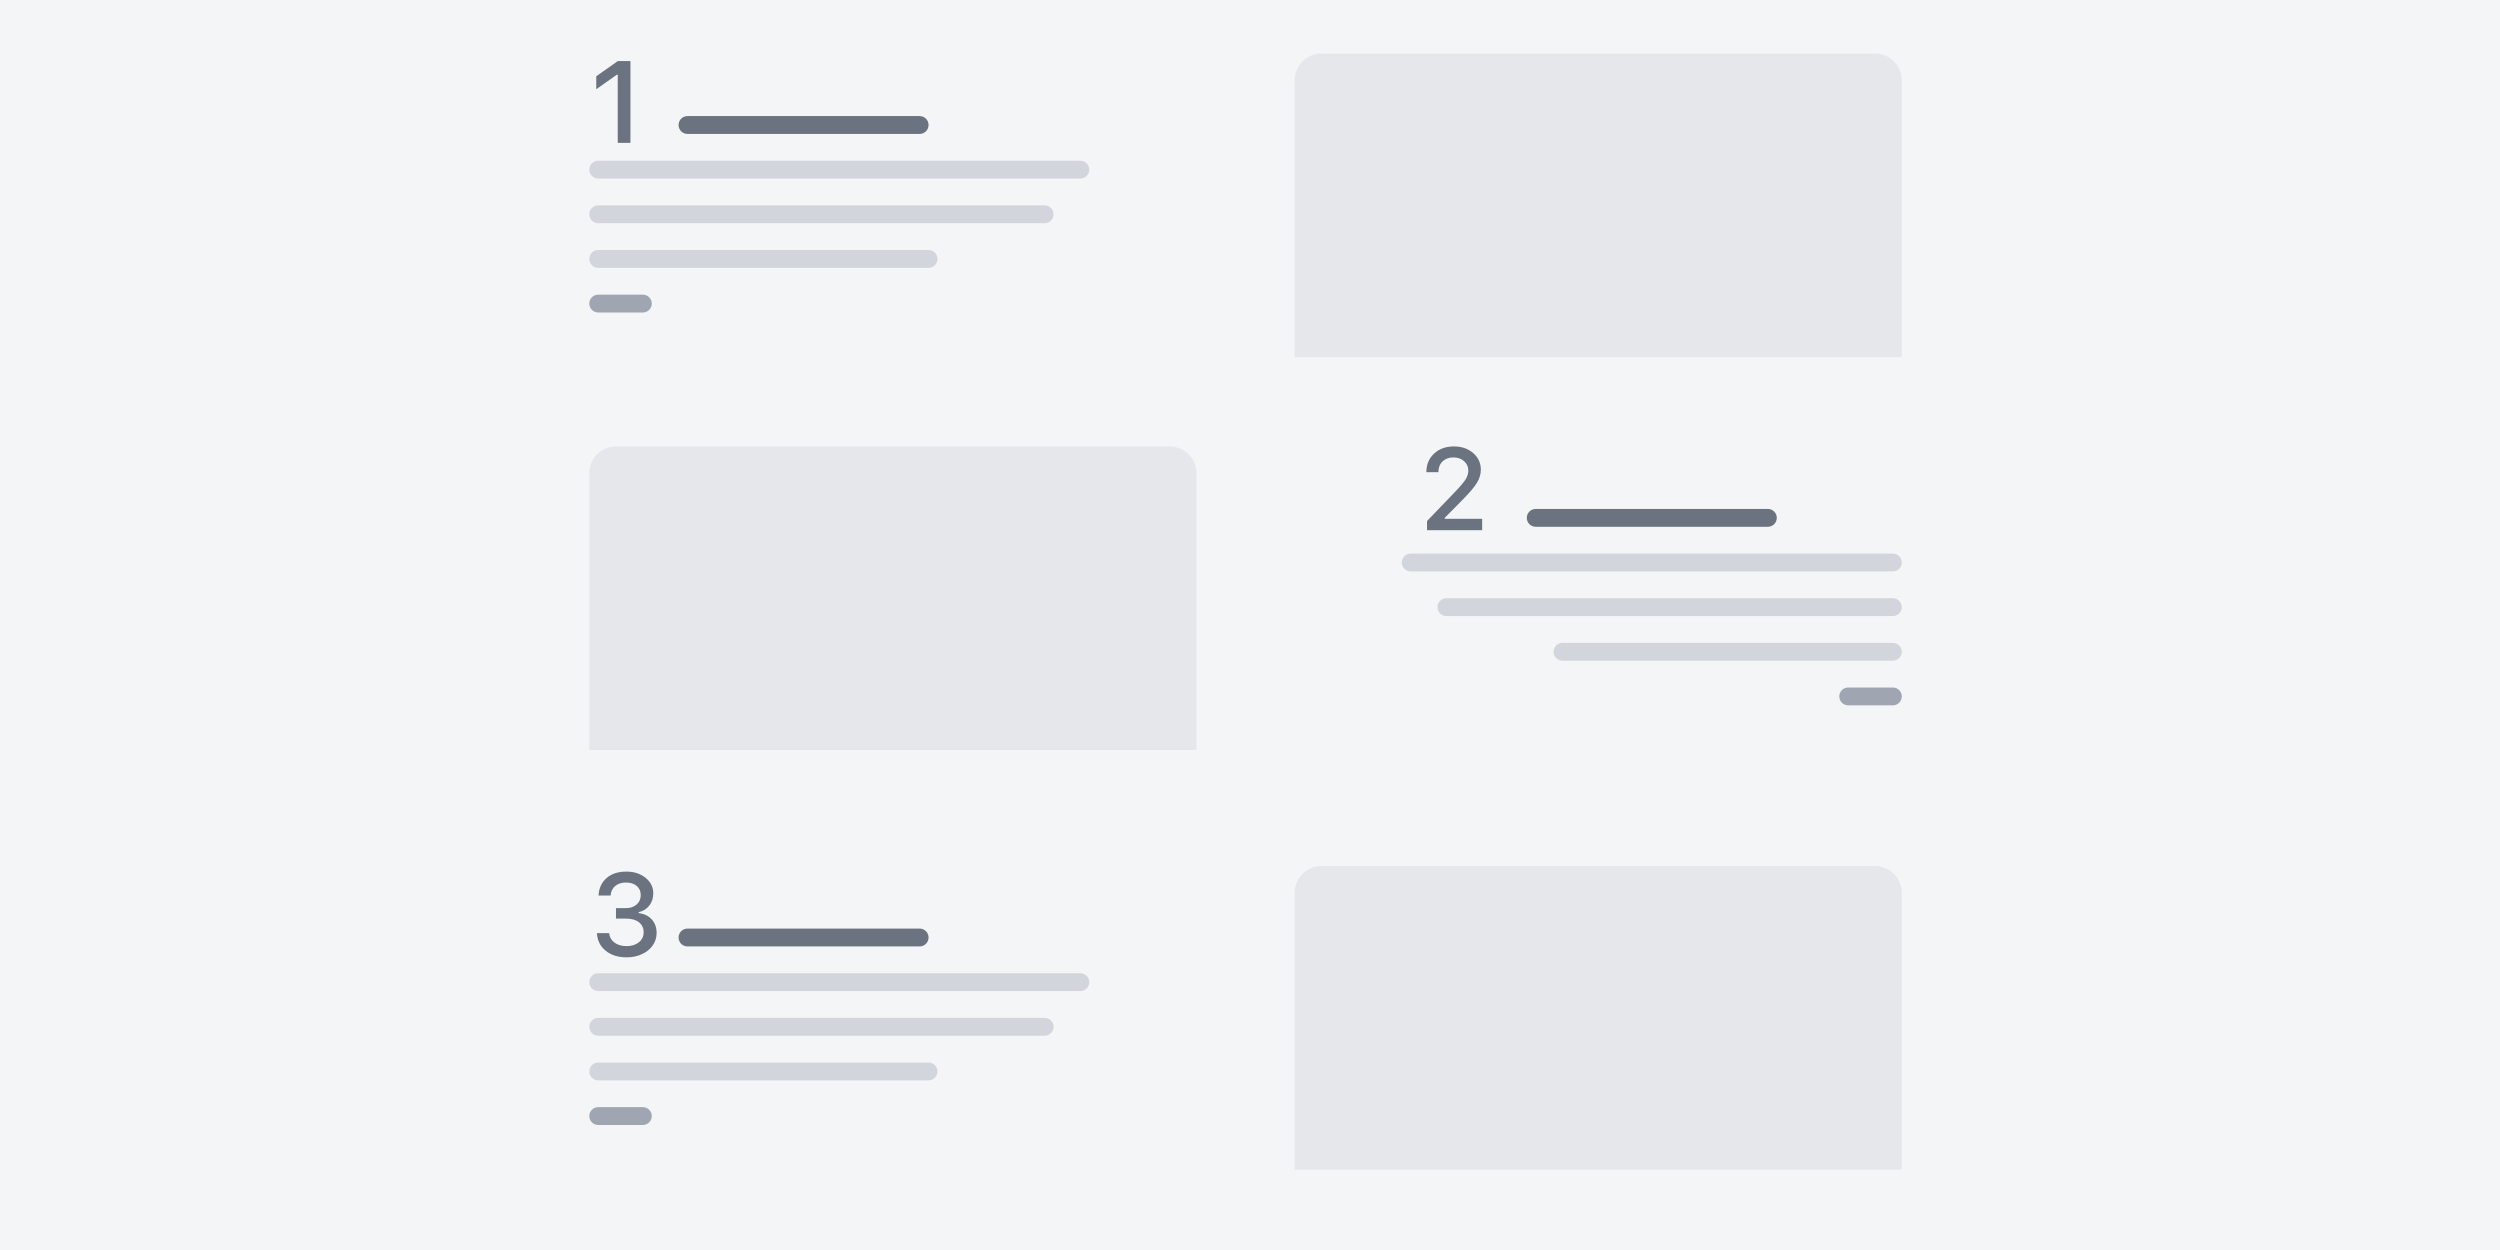
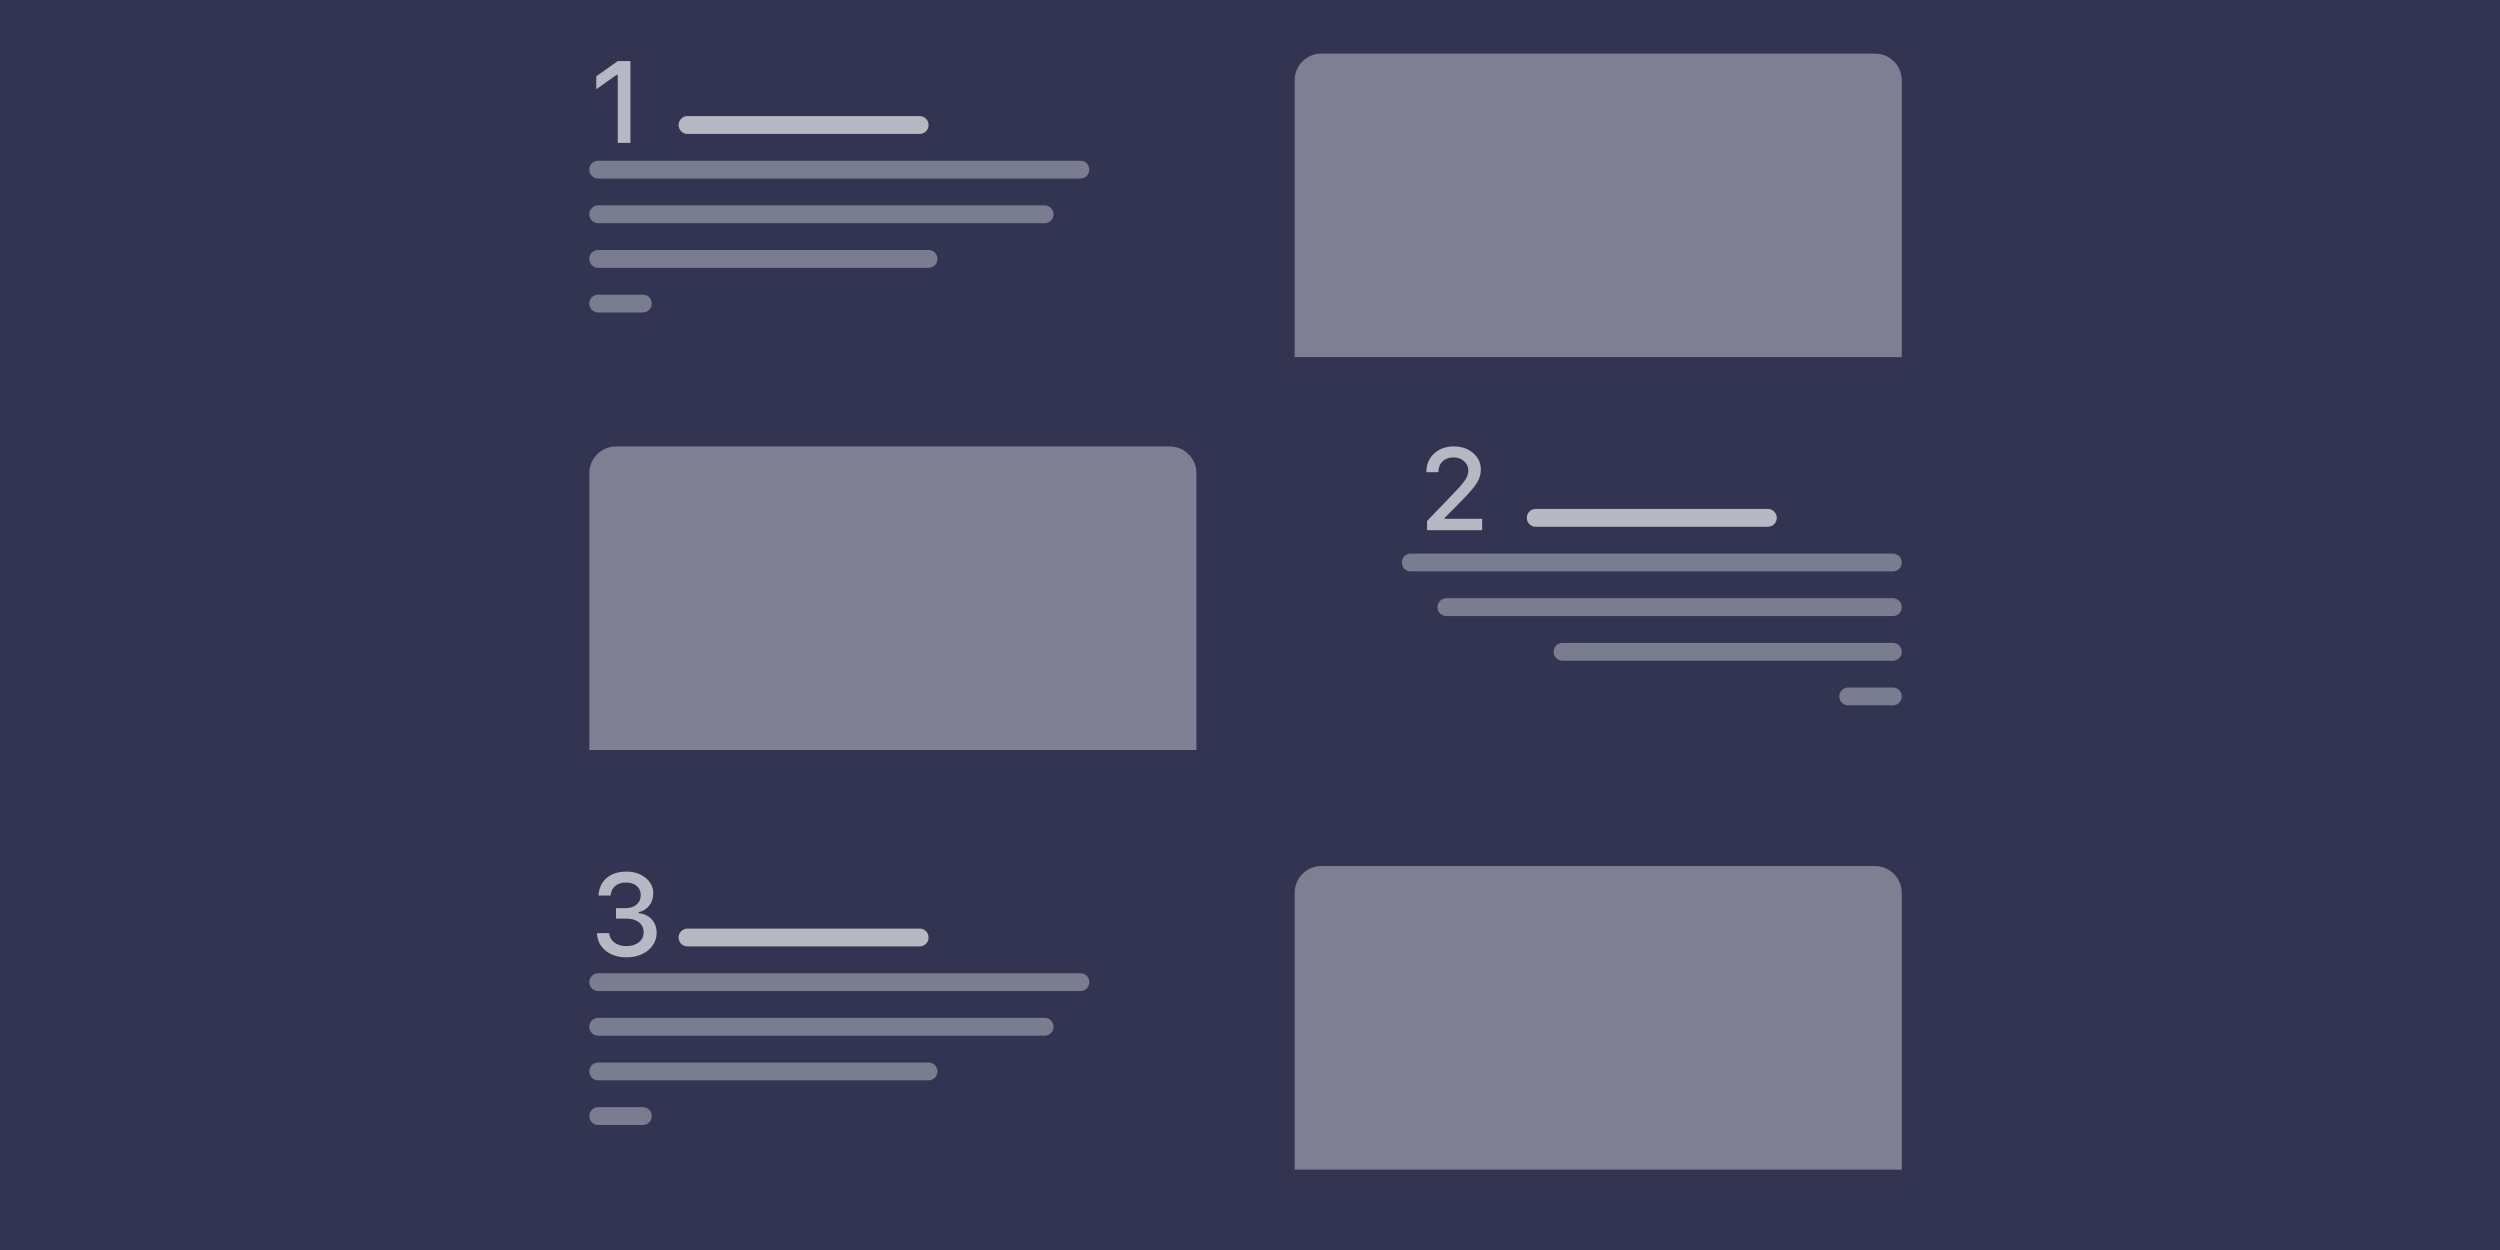
<svg xmlns="http://www.w3.org/2000/svg" width="280px" height="140px" viewBox="0 0 280 140" version="1.1">
  <g id="Page-1" stroke="none" stroke-width="1" fill="none" fill-rule="evenodd">
-     <g id="Artboard" transform="translate(-87, -1473)">
-       <g id="howItWorks" transform="translate(87, 1473)">
-         <rect id="Rectangle" fill="#FFFFFF" x="0" y="0" width="280" height="140" />
-         <rect id="Rectangle" fill="#F4F5F7" x="0" y="0" width="280" height="140" />
-         <g id="Group-4" transform="translate(66, 4)">
-           <rect id="Rectangle" fill="#6B7280" x="10" y="9" width="28" height="2" rx="1" />
-           <rect id="Rectangle" fill="#D2D6DC" x="0" y="14" width="56" height="2" rx="1" />
-           <rect id="Rectangle" fill="#D2D6DC" x="0" y="19" width="52" height="2" rx="1" />
-           <rect id="Rectangle" fill="#D2D6DC" x="0" y="24" width="39" height="2" rx="1" />
-           <rect id="Rectangle" fill="#9FA6B2" x="0" y="29" width="7" height="2" rx="1" />
-           <path d="M79,5 C79,3.343 80.343,2 82,2 L144,2 C145.657,2 147,3.343 147,5 L147,36 L79,36 L79,5 Z" id="Path" fill="#E5E7EB" />
-           <polygon id="1" fill="#6B7280" points="3.187 12 3.187 4.37 3.079 4.37 0.781 5.995 0.781 4.542 3.193 2.84 4.608 2.84 4.608 12" />
+     <g id="Artboard" transform="translate(-76, -1469)">
+       <g id="howItWorks" transform="translate(76, 1469)">
+         <rect id="Rectangle" fill="#323452" x="0" y="0" width="280" height="140" />
+         <rect id="Rectangle" fill="#323452" x="0" y="0" width="280" height="140" />
+         <g id="Group-4" transform="translate(66, 4)" fill="#FFFFFF">
+           <rect id="Rectangle" fill-opacity="0.652" x="10" y="9" width="28" height="2" rx="1" />
+           <rect id="Rectangle" fill-opacity="0.354" x="0" y="14" width="56" height="2" rx="1" />
+           <rect id="Rectangle" fill-opacity="0.354" x="0" y="19" width="52" height="2" rx="1" />
+           <rect id="Rectangle" fill-opacity="0.354" x="0" y="24" width="39" height="2" rx="1" />
+           <rect id="Rectangle" fill-opacity="0.354" x="0" y="29" width="7" height="2" rx="1" />
+           <path d="M79,5 C79,3.343 80.343,2 82,2 L144,2 C145.657,2 147,3.343 147,5 L147,36 L79,36 L79,5 Z" id="Path" fill-opacity="0.371" />
+           <polygon id="1" fill-opacity="0.652" points="3.187 12 3.187 4.37 3.079 4.37 0.781 5.995 0.781 4.542 3.193 2.84 4.608 2.84 4.608 12" />
        </g>
-         <g id="Group-4-Copy" transform="translate(139.5, 67) scale(-1, 1) translate(-139.5, -67) translate(66, 50)">
-           <rect id="Rectangle" fill="#6B7280" x="14" y="7" width="28" height="2" rx="1" />
-           <rect id="Rectangle" fill="#D2D6DC" x="0" y="12" width="56" height="2" rx="1" />
-           <rect id="Rectangle" fill="#D2D6DC" x="0" y="17" width="52" height="2" rx="1" />
-           <rect id="Rectangle" fill="#D2D6DC" x="0" y="22" width="39" height="2" rx="1" />
-           <rect id="Rectangle" fill="#9FA6B2" x="0" y="27" width="7" height="2" rx="1" />
-           <path d="M79,3 C79,1.343 80.343,0 82,0 L144,0 C145.657,0 147,1.343 147,3 L147,34 L79,34 L79,3 Z" id="Path" fill="#E5E7EB" />
-           <path d="M47,2.869 C47,2.027 47.288,1.338 47.863,0.803 C48.439,0.268 49.177,0 50.079,0 C50.95,0 51.672,0.248 52.243,0.743 C52.814,1.238 53.1,1.862 53.1,2.615 C53.1,3.102 52.957,3.583 52.672,4.059 C52.386,4.535 51.86,5.161 51.094,5.935 L49.057,7.998 L49.057,8.106 L53.246,8.106 L53.246,9.382 L47.076,9.382 L47.076,8.354 L50.174,5.129 C50.783,4.494 51.189,4.015 51.393,3.691 C51.596,3.367 51.697,3.036 51.697,2.698 C51.697,2.279 51.539,1.93 51.221,1.65 C50.904,1.371 50.508,1.231 50.034,1.231 C49.531,1.231 49.123,1.382 48.812,1.682 C48.501,1.983 48.346,2.378 48.346,2.869 L48.346,2.888 L47,2.888 L47,2.869 Z" id="2" fill="#6B7280" transform="translate(50.12305, 4.690918) scale(-1, 1) translate(-50.12305, -4.690918) " />
+         <g id="Group-4-Copy" transform="translate(139.5, 67) scale(-1, 1) translate(-139.5, -67) translate(66, 50)" fill="#FFFFFF">
+           <rect id="Rectangle" fill-opacity="0.652" x="14" y="7" width="28" height="2" rx="1" />
+           <rect id="Rectangle" fill-opacity="0.354" x="0" y="12" width="56" height="2" rx="1" />
+           <rect id="Rectangle" fill-opacity="0.354" x="0" y="17" width="52" height="2" rx="1" />
+           <rect id="Rectangle" fill-opacity="0.354" x="0" y="22" width="39" height="2" rx="1" />
+           <rect id="Rectangle" fill-opacity="0.354" x="0" y="27" width="7" height="2" rx="1" />
+           <path d="M79,3 C79,1.343 80.343,0 82,0 L144,0 C145.657,0 147,1.343 147,3 L147,34 L79,34 L79,3 Z" id="Path" fill-opacity="0.371" />
+           <path d="M47,2.869 C47,2.027 47.288,1.338 47.863,0.803 C48.439,0.268 49.177,0 50.079,0 C50.95,0 51.672,0.248 52.243,0.743 C52.814,1.238 53.1,1.862 53.1,2.615 C53.1,3.102 52.957,3.583 52.672,4.059 C52.386,4.535 51.86,5.161 51.094,5.935 L49.057,7.998 L49.057,8.106 L53.246,8.106 L53.246,9.382 L47.076,9.382 L47.076,8.354 L50.174,5.129 C50.783,4.494 51.189,4.015 51.393,3.691 C51.596,3.367 51.697,3.036 51.697,2.698 C51.697,2.279 51.539,1.93 51.221,1.65 C50.904,1.371 50.508,1.231 50.034,1.231 C49.531,1.231 49.123,1.382 48.812,1.682 C48.501,1.983 48.346,2.378 48.346,2.869 L48.346,2.888 L47,2.888 L47,2.869 Z" id="2" fill-opacity="0.652" transform="translate(50.12305, 4.690918) scale(-1, 1) translate(-50.12305, -4.690918) " />
        </g>
-         <g id="Group-4-Copy-2" transform="translate(66, 97)">
-           <rect id="Rectangle" fill="#6B7280" x="10" y="7" width="28" height="2" rx="1" />
-           <rect id="Rectangle" fill="#D2D6DC" x="0" y="12" width="56" height="2" rx="1" />
-           <rect id="Rectangle" fill="#D2D6DC" x="0" y="17" width="52" height="2" rx="1" />
-           <rect id="Rectangle" fill="#D2D6DC" x="0" y="22" width="39" height="2" rx="1" />
-           <rect id="Rectangle" fill="#9FA6B2" x="0" y="27" width="7" height="2" rx="1" />
-           <path d="M79,3 C79,1.343 80.343,0 82,0 L144,0 C145.657,0 147,1.343 147,3 L147,34 L79,34 L79,3 Z" id="Path" fill="#E5E7EB" />
-           <path d="M2.99,5.887 L2.99,4.712 L4.101,4.712 C4.591,4.712 4.991,4.577 5.3,4.306 C5.609,4.035 5.764,3.684 5.764,3.252 C5.764,2.825 5.613,2.483 5.313,2.227 C5.013,1.971 4.613,1.843 4.113,1.843 C3.614,1.843 3.211,1.972 2.904,2.23 C2.597,2.489 2.425,2.844 2.387,3.297 L1.035,3.297 C1.081,2.467 1.384,1.814 1.942,1.335 C2.501,0.857 3.239,0.618 4.158,0.618 C5.008,0.618 5.722,0.85 6.3,1.313 C6.878,1.777 7.167,2.353 7.167,3.043 C7.167,3.58 7.019,4.04 6.725,4.42 C6.431,4.801 6.032,5.049 5.529,5.163 L5.529,5.271 C6.151,5.343 6.642,5.579 7.001,5.979 C7.361,6.379 7.541,6.885 7.541,7.499 C7.541,8.011 7.395,8.474 7.103,8.889 C6.811,9.304 6.408,9.63 5.894,9.867 C5.38,10.104 4.809,10.222 4.183,10.222 C3.222,10.222 2.439,9.975 1.831,9.479 C1.224,8.984 0.899,8.328 0.857,7.512 L2.222,7.512 C2.268,7.956 2.468,8.309 2.822,8.572 C3.175,8.834 3.629,8.965 4.183,8.965 C4.742,8.965 5.199,8.821 5.554,8.534 C5.91,8.246 6.087,7.876 6.087,7.423 C6.087,6.949 5.914,6.574 5.567,6.299 C5.22,6.024 4.746,5.887 4.145,5.887 L2.99,5.887 Z" id="3" fill="#6B7280" />
+         <g id="Group-4-Copy-2" transform="translate(66, 97)" fill="#FFFFFF">
+           <rect id="Rectangle" fill-opacity="0.652" x="10" y="7" width="28" height="2" rx="1" />
+           <rect id="Rectangle" fill-opacity="0.354" x="0" y="12" width="56" height="2" rx="1" />
+           <rect id="Rectangle" fill-opacity="0.354" x="0" y="17" width="52" height="2" rx="1" />
+           <rect id="Rectangle" fill-opacity="0.354" x="0" y="22" width="39" height="2" rx="1" />
+           <rect id="Rectangle" fill-opacity="0.354" x="0" y="27" width="7" height="2" rx="1" />
+           <path d="M79,3 C79,1.343 80.343,0 82,0 L144,0 C145.657,0 147,1.343 147,3 L147,34 L79,34 L79,3 Z" id="Path" fill-opacity="0.371" />
+           <path d="M2.99,5.887 L2.99,4.712 L4.101,4.712 C4.591,4.712 4.991,4.577 5.3,4.306 C5.609,4.035 5.764,3.684 5.764,3.252 C5.764,2.825 5.613,2.483 5.313,2.227 C5.013,1.971 4.613,1.843 4.113,1.843 C3.614,1.843 3.211,1.972 2.904,2.23 C2.597,2.489 2.425,2.844 2.387,3.297 L1.035,3.297 C1.081,2.467 1.384,1.814 1.942,1.335 C2.501,0.857 3.239,0.618 4.158,0.618 C5.008,0.618 5.722,0.85 6.3,1.313 C6.878,1.777 7.167,2.353 7.167,3.043 C7.167,3.58 7.019,4.04 6.725,4.42 C6.431,4.801 6.032,5.049 5.529,5.163 L5.529,5.271 C6.151,5.343 6.642,5.579 7.001,5.979 C7.361,6.379 7.541,6.885 7.541,7.499 C7.541,8.011 7.395,8.474 7.103,8.889 C6.811,9.304 6.408,9.63 5.894,9.867 C5.38,10.104 4.809,10.222 4.183,10.222 C3.222,10.222 2.439,9.975 1.831,9.479 C1.224,8.984 0.899,8.328 0.857,7.512 L2.222,7.512 C2.268,7.956 2.468,8.309 2.822,8.572 C3.175,8.834 3.629,8.965 4.183,8.965 C4.742,8.965 5.199,8.821 5.554,8.534 C5.91,8.246 6.087,7.876 6.087,7.423 C6.087,6.949 5.914,6.574 5.567,6.299 C5.22,6.024 4.746,5.887 4.145,5.887 L2.99,5.887 Z" id="3" fill-opacity="0.652" />
        </g>
      </g>
    </g>
  </g>
</svg>
